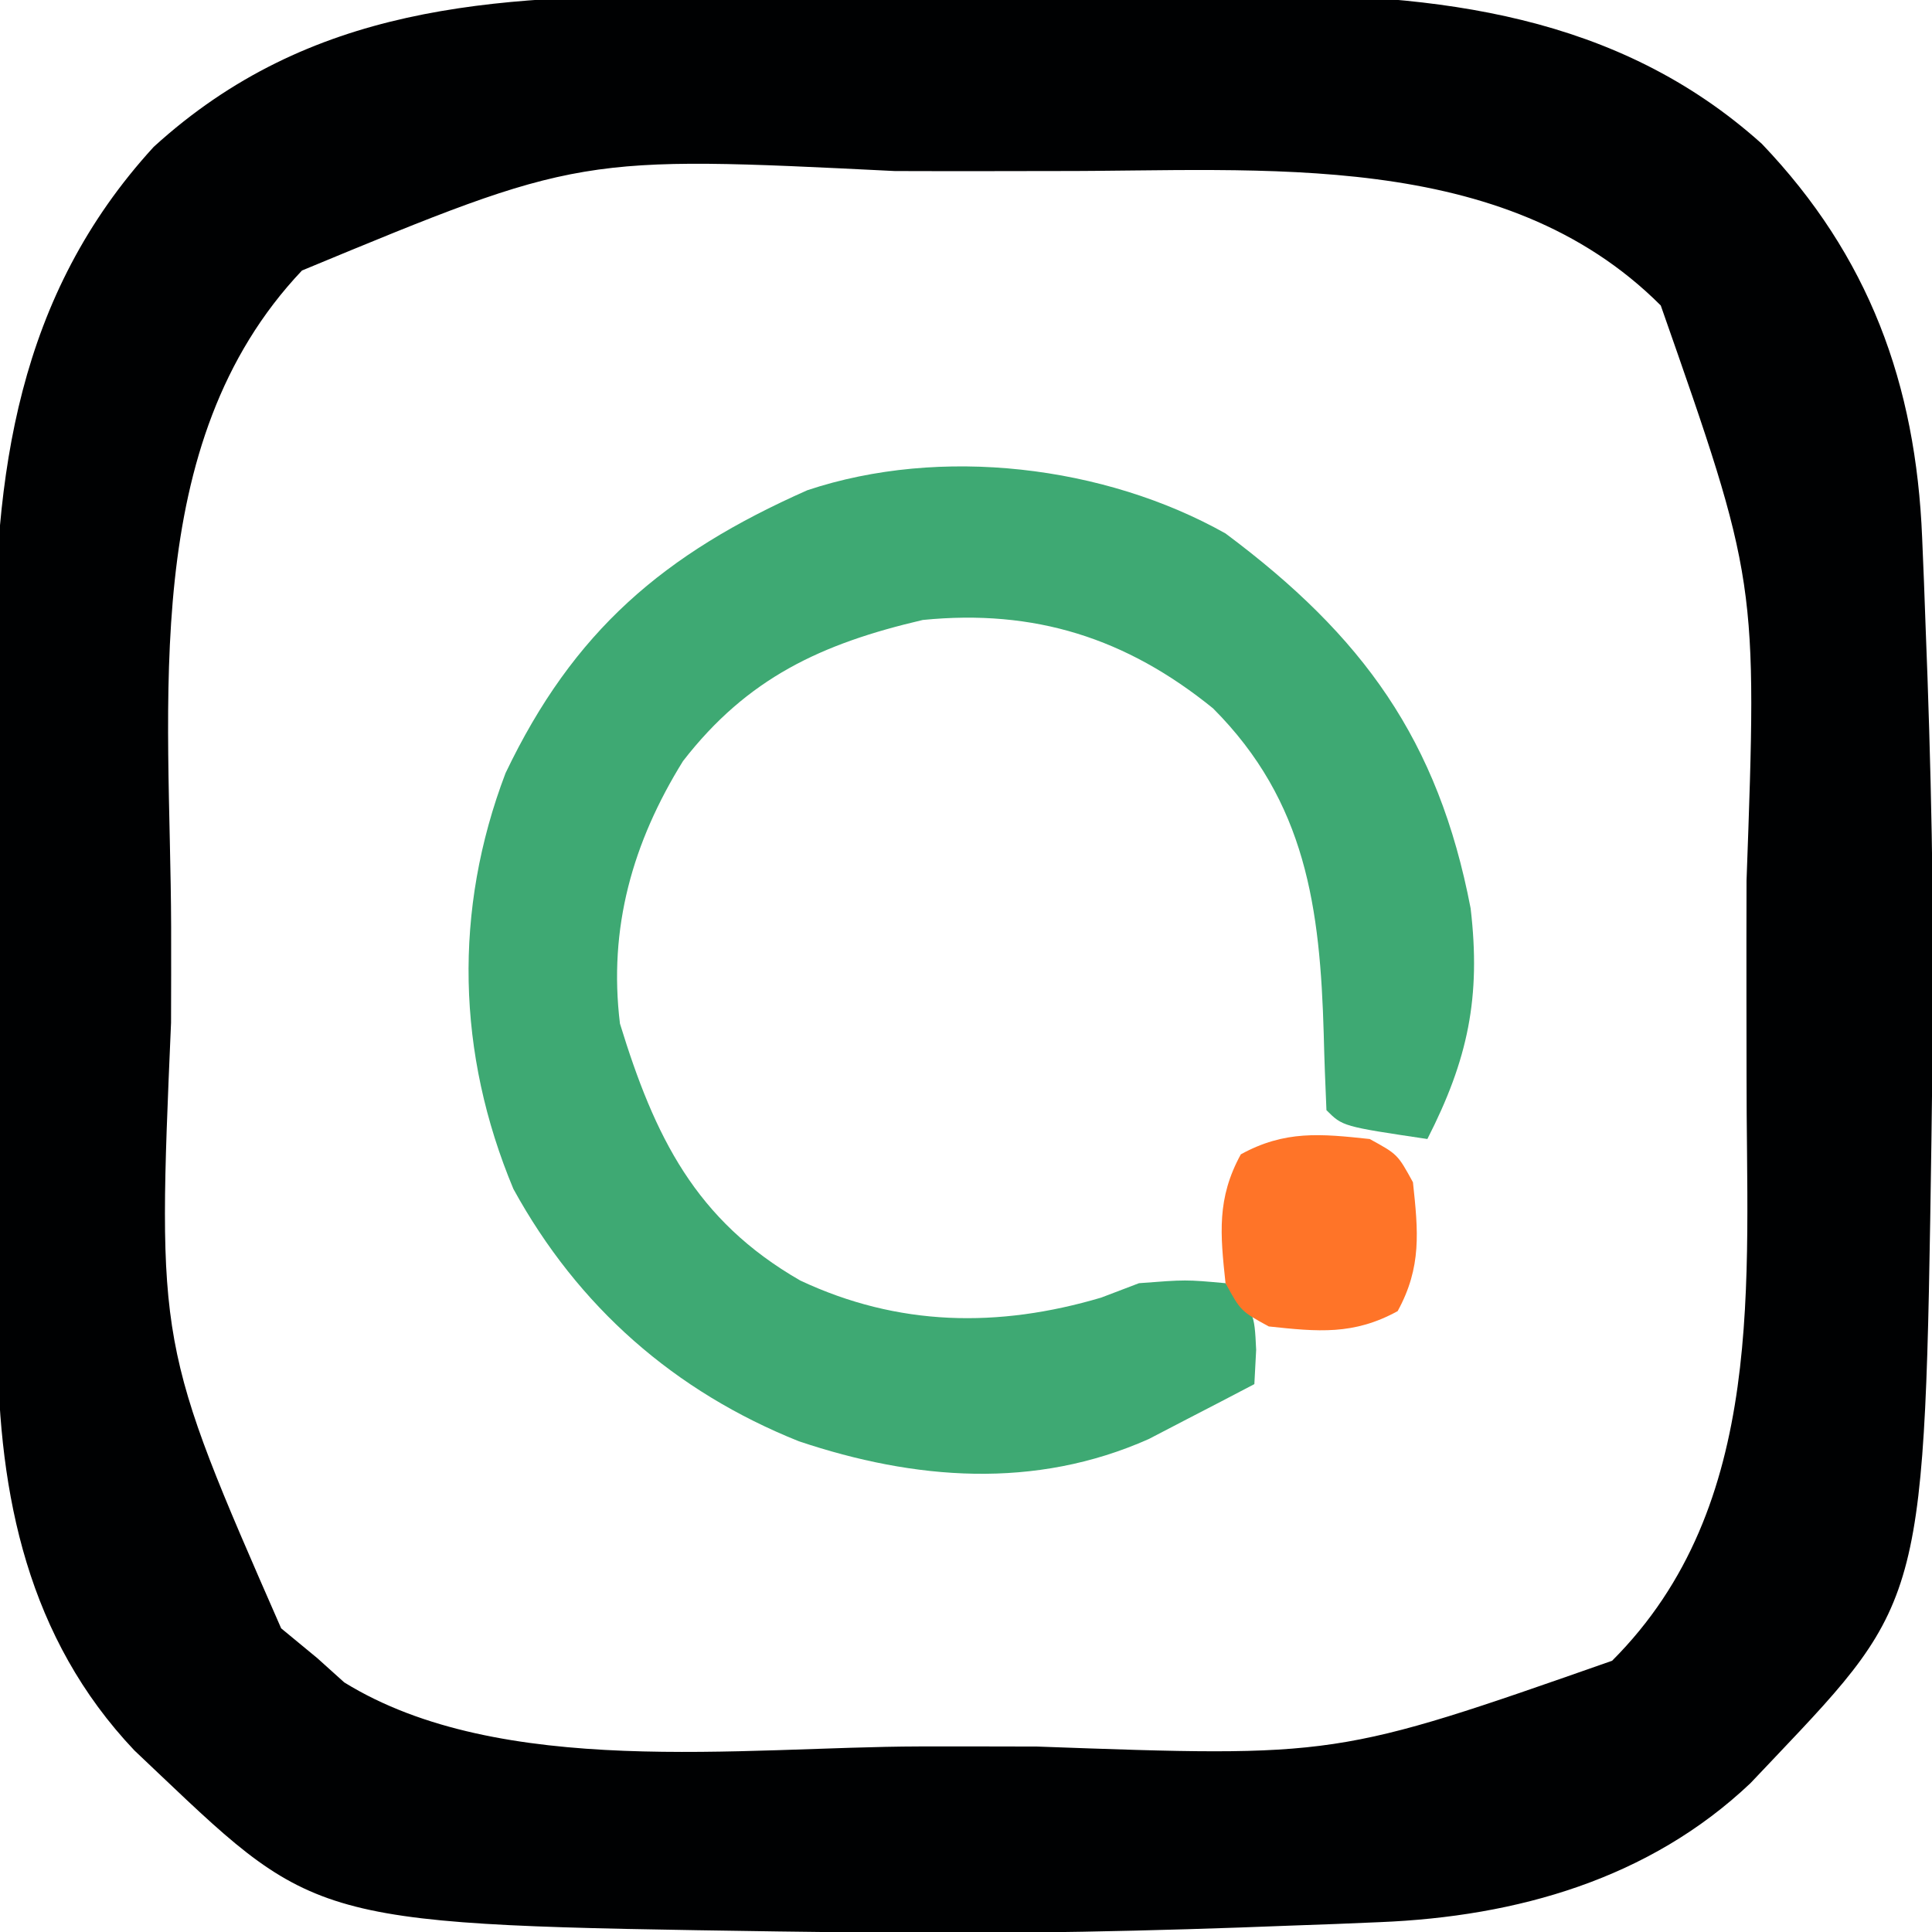
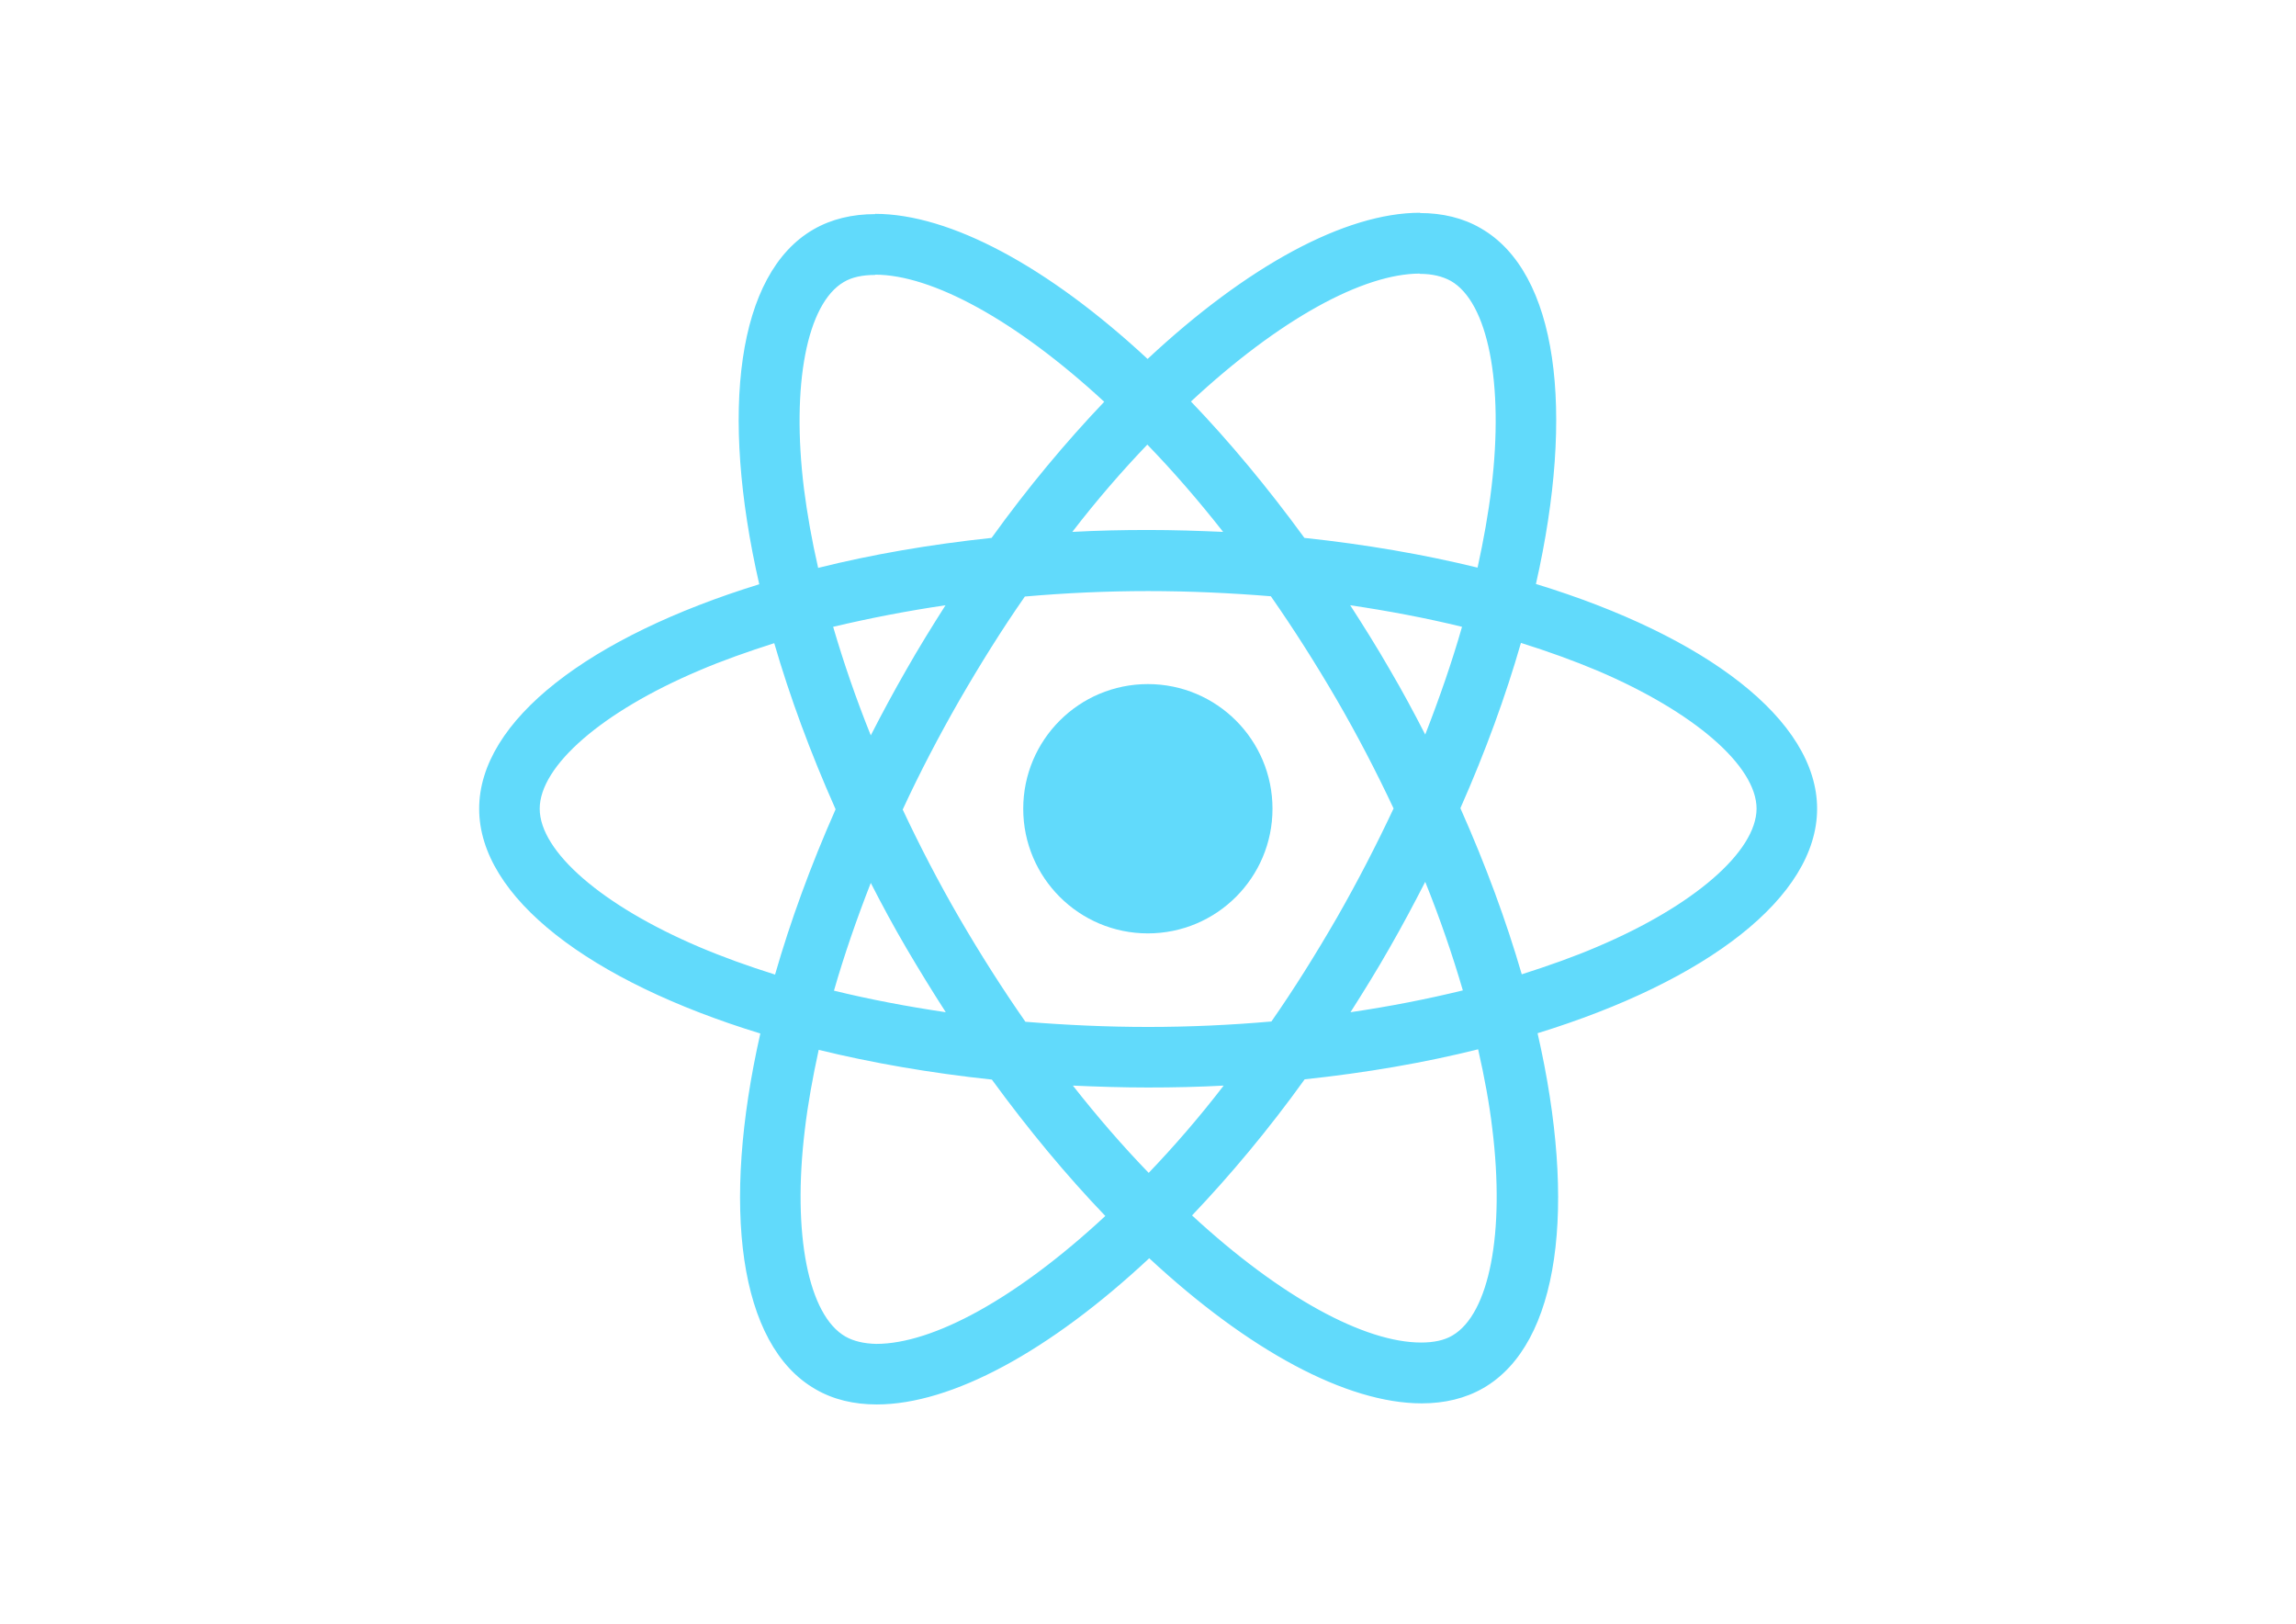
- <svg xmlns="http://www.w3.org/2000/svg" version="1.1" width="134" height="134">
-   <path d="M0 0 C1.463 -0.004 2.926 -0.008 4.389 -0.013 C7.443 -0.02 10.497 -0.02 13.552 -0.015 C17.437 -0.009 21.322 -0.026 25.207 -0.049 C28.226 -0.064 31.244 -0.065 34.262 -0.062 C35.693 -0.062 37.124 -0.067 38.555 -0.078 C51.542 -0.158 64.031 1.273 74.047 10.273 C81.476 18.045 84.734 26.93 85.168 37.59 C85.21 38.604 85.252 39.618 85.295 40.662 C85.335 41.739 85.374 42.816 85.414 43.926 C85.456 45.047 85.498 46.167 85.541 47.322 C85.878 56.99 86.023 66.629 85.852 76.301 C85.839 77.302 85.826 78.303 85.813 79.335 C85.342 111.254 85.342 111.254 74.852 122.301 C74.327 122.854 73.802 123.407 73.262 123.977 C66.244 130.631 57.053 133.231 47.562 133.617 C46.042 133.68 46.042 133.68 44.49 133.745 C43.413 133.784 42.336 133.823 41.227 133.863 C40.106 133.905 38.985 133.947 37.83 133.99 C28.162 134.328 18.524 134.472 8.852 134.301 C7.85 134.288 6.849 134.276 5.817 134.263 C-26.102 133.791 -26.102 133.791 -37.148 123.301 C-37.701 122.776 -38.254 122.251 -38.824 121.711 C-46.19 113.943 -48.247 104.066 -48.31 93.644 C-48.319 92.338 -48.329 91.033 -48.339 89.688 C-48.344 88.274 -48.348 86.86 -48.352 85.445 C-48.354 84.725 -48.357 84.005 -48.36 83.264 C-48.375 79.451 -48.384 75.639 -48.389 71.827 C-48.394 67.918 -48.418 64.009 -48.447 60.1 C-48.465 57.069 -48.47 54.038 -48.472 51.007 C-48.475 49.567 -48.483 48.128 -48.496 46.689 C-48.612 33.2 -46.939 20.805 -37.484 10.484 C-26.661 0.624 -14.019 -0.016 0 0 Z M-27.203 19.062 C-38.584 31.081 -36.323 49.099 -36.279 64.583 C-36.273 66.8 -36.279 69.017 -36.285 71.234 C-37.25 93.594 -37.25 93.594 -28.648 113.238 C-27.823 113.919 -26.998 114.6 -26.148 115.301 C-25.53 115.858 -24.911 116.415 -24.273 116.988 C-13.416 123.694 3.347 121.46 15.635 121.431 C18.347 121.426 21.058 121.431 23.77 121.438 C44.547 122.188 44.547 122.188 63.664 115.488 C74.469 104.683 72.962 89.1 72.989 74.89 C72.989 73.099 72.986 71.308 72.982 69.517 C72.977 66.806 72.982 64.094 72.988 61.383 C73.739 40.605 73.739 40.605 67.039 21.488 C56.093 10.542 39.421 12.197 24.996 12.163 C23.521 12.164 22.045 12.166 20.57 12.17 C18.352 12.176 16.135 12.17 13.918 12.164 C-7.94 11.079 -7.94 11.079 -27.203 19.062 Z " fill="#000102" transform="translate(48.14844,-0.3007812)" />
-   <path d="M0 0 C9.524 7.1 14.759 14.322 17 26 C17.724 32.171 16.815 36.486 14 42 C8.125 41.125 8.125 41.125 7 40 C6.924 38.244 6.853 36.487 6.812 34.73 C6.561 25.991 5.598 18.608 -0.863 12.133 C-6.873 7.255 -13.247 5.225 -21 6 C-28.034 7.644 -33.154 10.016 -37.629 15.789 C-41.125 21.427 -42.815 27.367 -42 34 C-39.593 41.84 -36.769 47.632 -29.5 51.812 C-22.719 55.002 -15.768 55.116 -8.625 53 C-7.326 52.505 -7.326 52.505 -6 52 C-2.75 51.75 -2.75 51.75 0 52 C2 54 2 54 2.125 56.625 C2.084 57.409 2.042 58.193 2 59 C0.441 59.82 -1.122 60.631 -2.688 61.438 C-3.558 61.89 -4.428 62.342 -5.324 62.809 C-13.22 66.324 -21.555 65.66 -29.59 62.965 C-38.208 59.515 -44.901 53.65 -49.391 45.465 C-53.316 36.079 -53.559 26.135 -49.938 16.625 C-45.229 6.762 -38.969 1.412 -29 -3 C-19.754 -6.082 -8.399 -4.722 0 0 Z " fill="#3EA973" transform="translate(85,37)" />
-   <path d="M0 0 C1.938 1.062 1.938 1.062 3 3 C3.365 6.409 3.614 8.88 1.938 11.938 C-1.12 13.614 -3.591 13.365 -7 13 C-8.938 11.938 -8.938 11.938 -10 10 C-10.365 6.591 -10.614 4.12 -8.938 1.062 C-5.88 -0.614 -3.409 -0.365 0 0 Z " fill="#FF7428" transform="translate(95,79)" />
+ <svg xmlns="http://www.w3.org/2000/svg" viewBox="0 0 841.9 595.3">
+   <g fill="#61DAFB">
+     <path d="M666.3 296.5c0-32.5-40.7-63.3-103.1-82.4 14.4-63.6 8-114.2-20.2-130.4-6.5-3.8-14.1-5.6-22.4-5.6v22.3c4.6 0 8.3.9 11.4 2.6 13.6 7.8 19.5 37.5 14.9 75.7-1.1 9.4-2.9 19.3-5.1 29.4-19.6-4.8-41-8.5-63.5-10.9-13.5-18.5-27.5-35.3-41.6-50 32.6-30.3 63.2-46.9 84-46.9V78c-27.5 0-63.5 19.6-99.9 53.6-36.4-33.8-72.4-53.2-99.9-53.2v22.3c20.7 0 51.4 16.5 84 46.6-14 14.7-28 31.4-41.3 49.9-22.6 2.4-44 6.1-63.6 11-2.3-10-4-19.7-5.2-29-4.7-38.2 1.1-67.9 14.6-75.8 3-1.8 6.9-2.6 11.5-2.6V78.5c-8.4 0-16 1.8-22.6 5.6-28.1 16.2-34.4 66.7-19.9 130.1-62.2 19.2-102.7 49.9-102.7 82.3 0 32.5 40.7 63.3 103.1 82.4-14.4 63.6-8 114.2 20.2 130.4 6.5 3.8 14.1 5.6 22.5 5.6 27.5 0 63.5-19.6 99.9-53.6 36.4 33.8 72.4 53.2 99.9 53.2 8.4 0 16-1.8 22.6-5.6 28.1-16.2 34.4-66.7 19.9-130.1 62-19.1 102.5-49.9 102.5-82.3zm-130.2-66.7c-3.7 12.9-8.3 26.2-13.5 39.5-4.1-8-8.4-16-13.1-24-4.6-8-9.5-15.8-14.4-23.4 14.2 2.1 27.9 4.7 41 7.9zm-45.8 106.5c-7.8 13.5-15.8 26.3-24.1 38.2-14.9 1.3-30 2-45.2 2-15.1 0-30.2-.7-45-1.9-8.3-11.9-16.4-24.6-24.2-38-7.6-13.1-14.5-26.4-20.8-39.8 6.2-13.4 13.2-26.8 20.7-39.9 7.8-13.5 15.8-26.3 24.1-38.2 14.9-1.3 30-2 45.2-2 15.1 0 30.2.7 45 1.9 8.3 11.9 16.4 24.6 24.2 38 7.6 13.1 14.5 26.4 20.8 39.8-6.3 13.4-13.2 26.8-20.7 39.9zm32.3-13c5.4 13.4 10 26.8 13.8 39.8-13.1 3.2-26.9 5.9-41.2 8 4.9-7.7 9.8-15.6 14.4-23.7 4.6-8 8.9-16.1 13-24.1zM421.2 430c-9.3-9.6-18.6-20.3-27.8-32 9 .4 18.2.7 27.5.7 9.4 0 18.7-.2 27.8-.7-9 11.7-18.3 22.4-27.5 32zm-74.4-58.9c-14.2-2.1-27.9-4.7-41-7.9 3.7-12.9 8.3-26.2 13.5-39.5 4.1 8 8.4 16 13.1 24 4.7 8 9.5 15.8 14.4 23.4zM420.7 163c9.3 9.6 18.6 20.3 27.8 32-9-.4-18.2-.7-27.5-.7-9.4 0-18.7.2-27.8.7 9-11.7 18.3-22.4 27.5-32zm-74 58.9c-4.9 7.7-9.8 15.6-14.4 23.7-4.6 8-8.9 16-13 24-5.4-13.4-10-26.8-13.8-39.8 13.1-3.1 26.9-5.8 41.2-7.9zm-90.5 125.2c-35.4-15.1-58.3-34.9-58.3-50.6 0-15.7 22.9-35.6 58.3-50.6 8.6-3.7 18-7 27.7-10.1 5.7 19.6 13.2 40 22.5 60.9-9.2 20.8-16.6 41.1-22.2 60.6-9.9-3.1-19.3-6.5-28-10.2zM310 490c-13.6-7.8-19.5-37.5-14.9-75.7 1.1-9.4 2.9-19.3 5.1-29.4 19.6 4.8 41 8.5 63.5 10.9 13.5 18.5 27.5 35.3 41.6 50-32.6 30.3-63.2 46.9-84 46.9-4.5-.1-8.3-1-11.3-2.7zm237.2-76.2c4.7 38.2-1.1 67.9-14.6 75.8-3 1.8-6.9 2.6-11.5 2.6-20.7 0-51.4-16.5-84-46.6 14-14.7 28-31.4 41.3-49.9 22.6-2.4 44-6.1 63.6-11 2.3 10.1 4.1 19.8 5.2 29.1zm38.5-66.7c-8.6 3.7-18 7-27.7 10.1-5.7-19.6-13.2-40-22.5-60.9 9.2-20.8 16.6-41.1 22.2-60.6 9.9 3.1 19.3 6.5 28.1 10.2 35.4 15.1 58.3 34.9 58.3 50.6-.1 15.7-23 35.6-58.4 50.6zM320.8 78.4z" />
+     <circle cx="420.9" cy="296.5" r="45.7" />
+     <path d="M520.5 78.1z" />
+   </g>
</svg>
